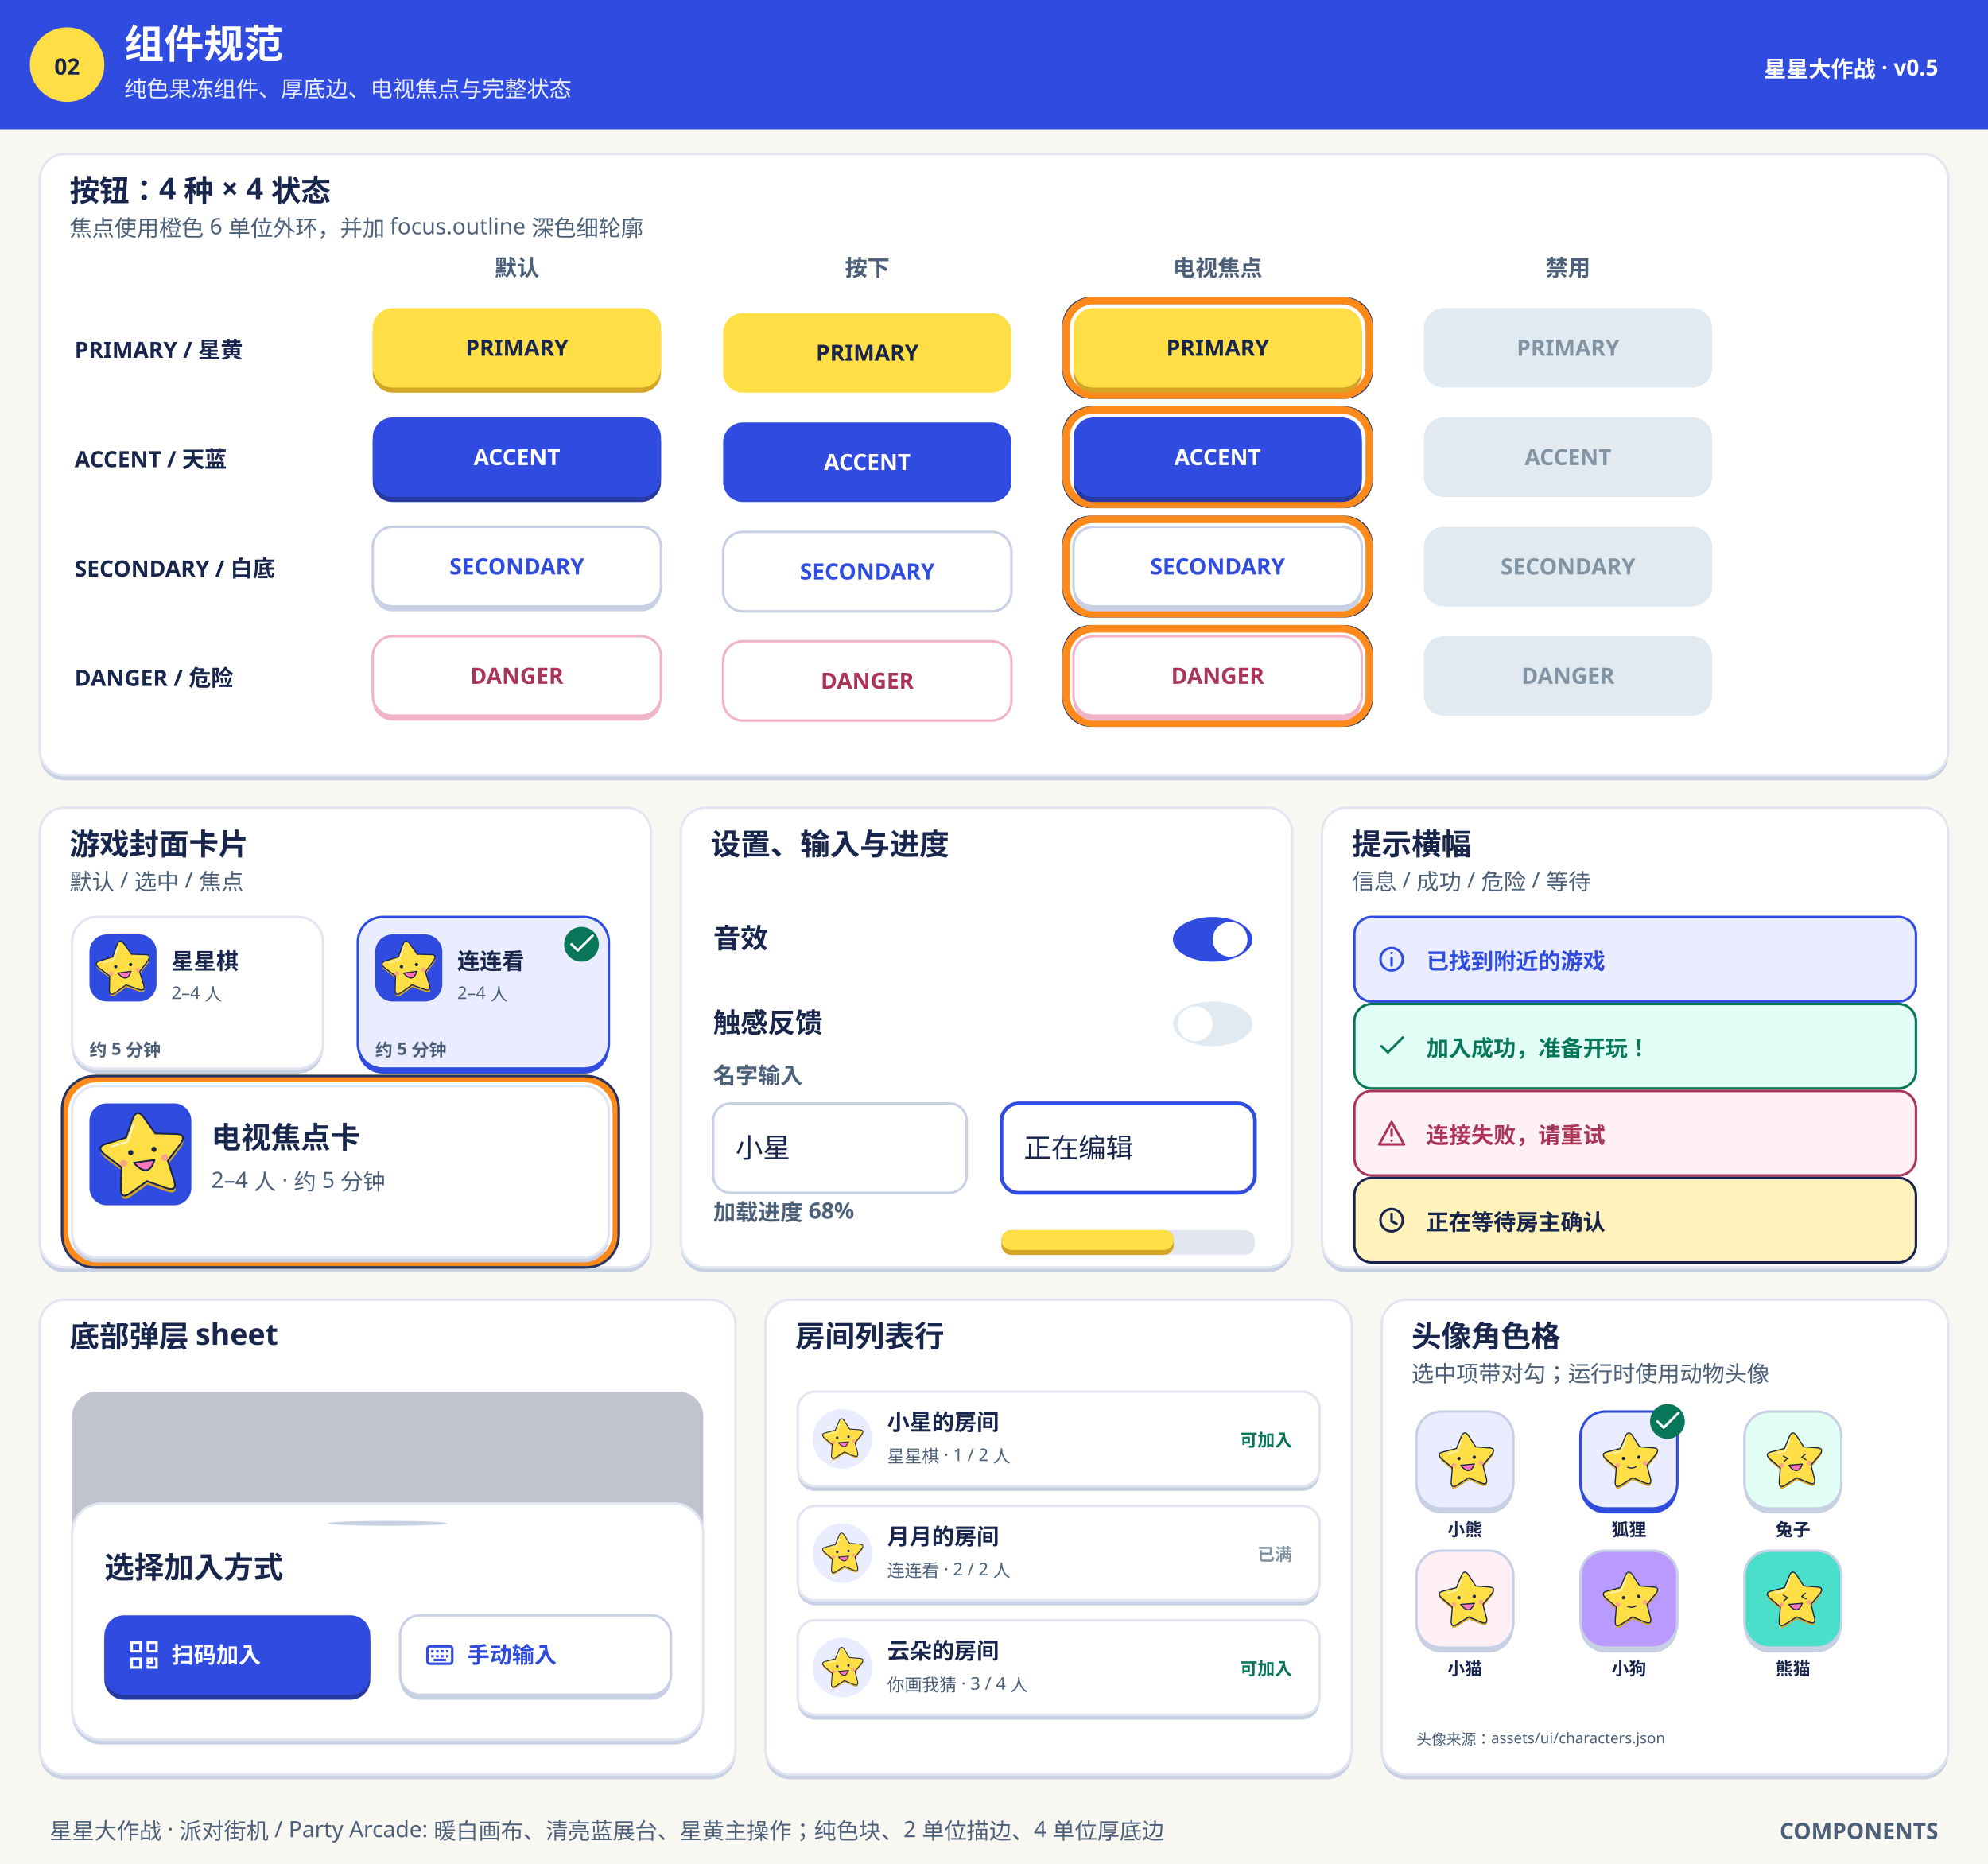
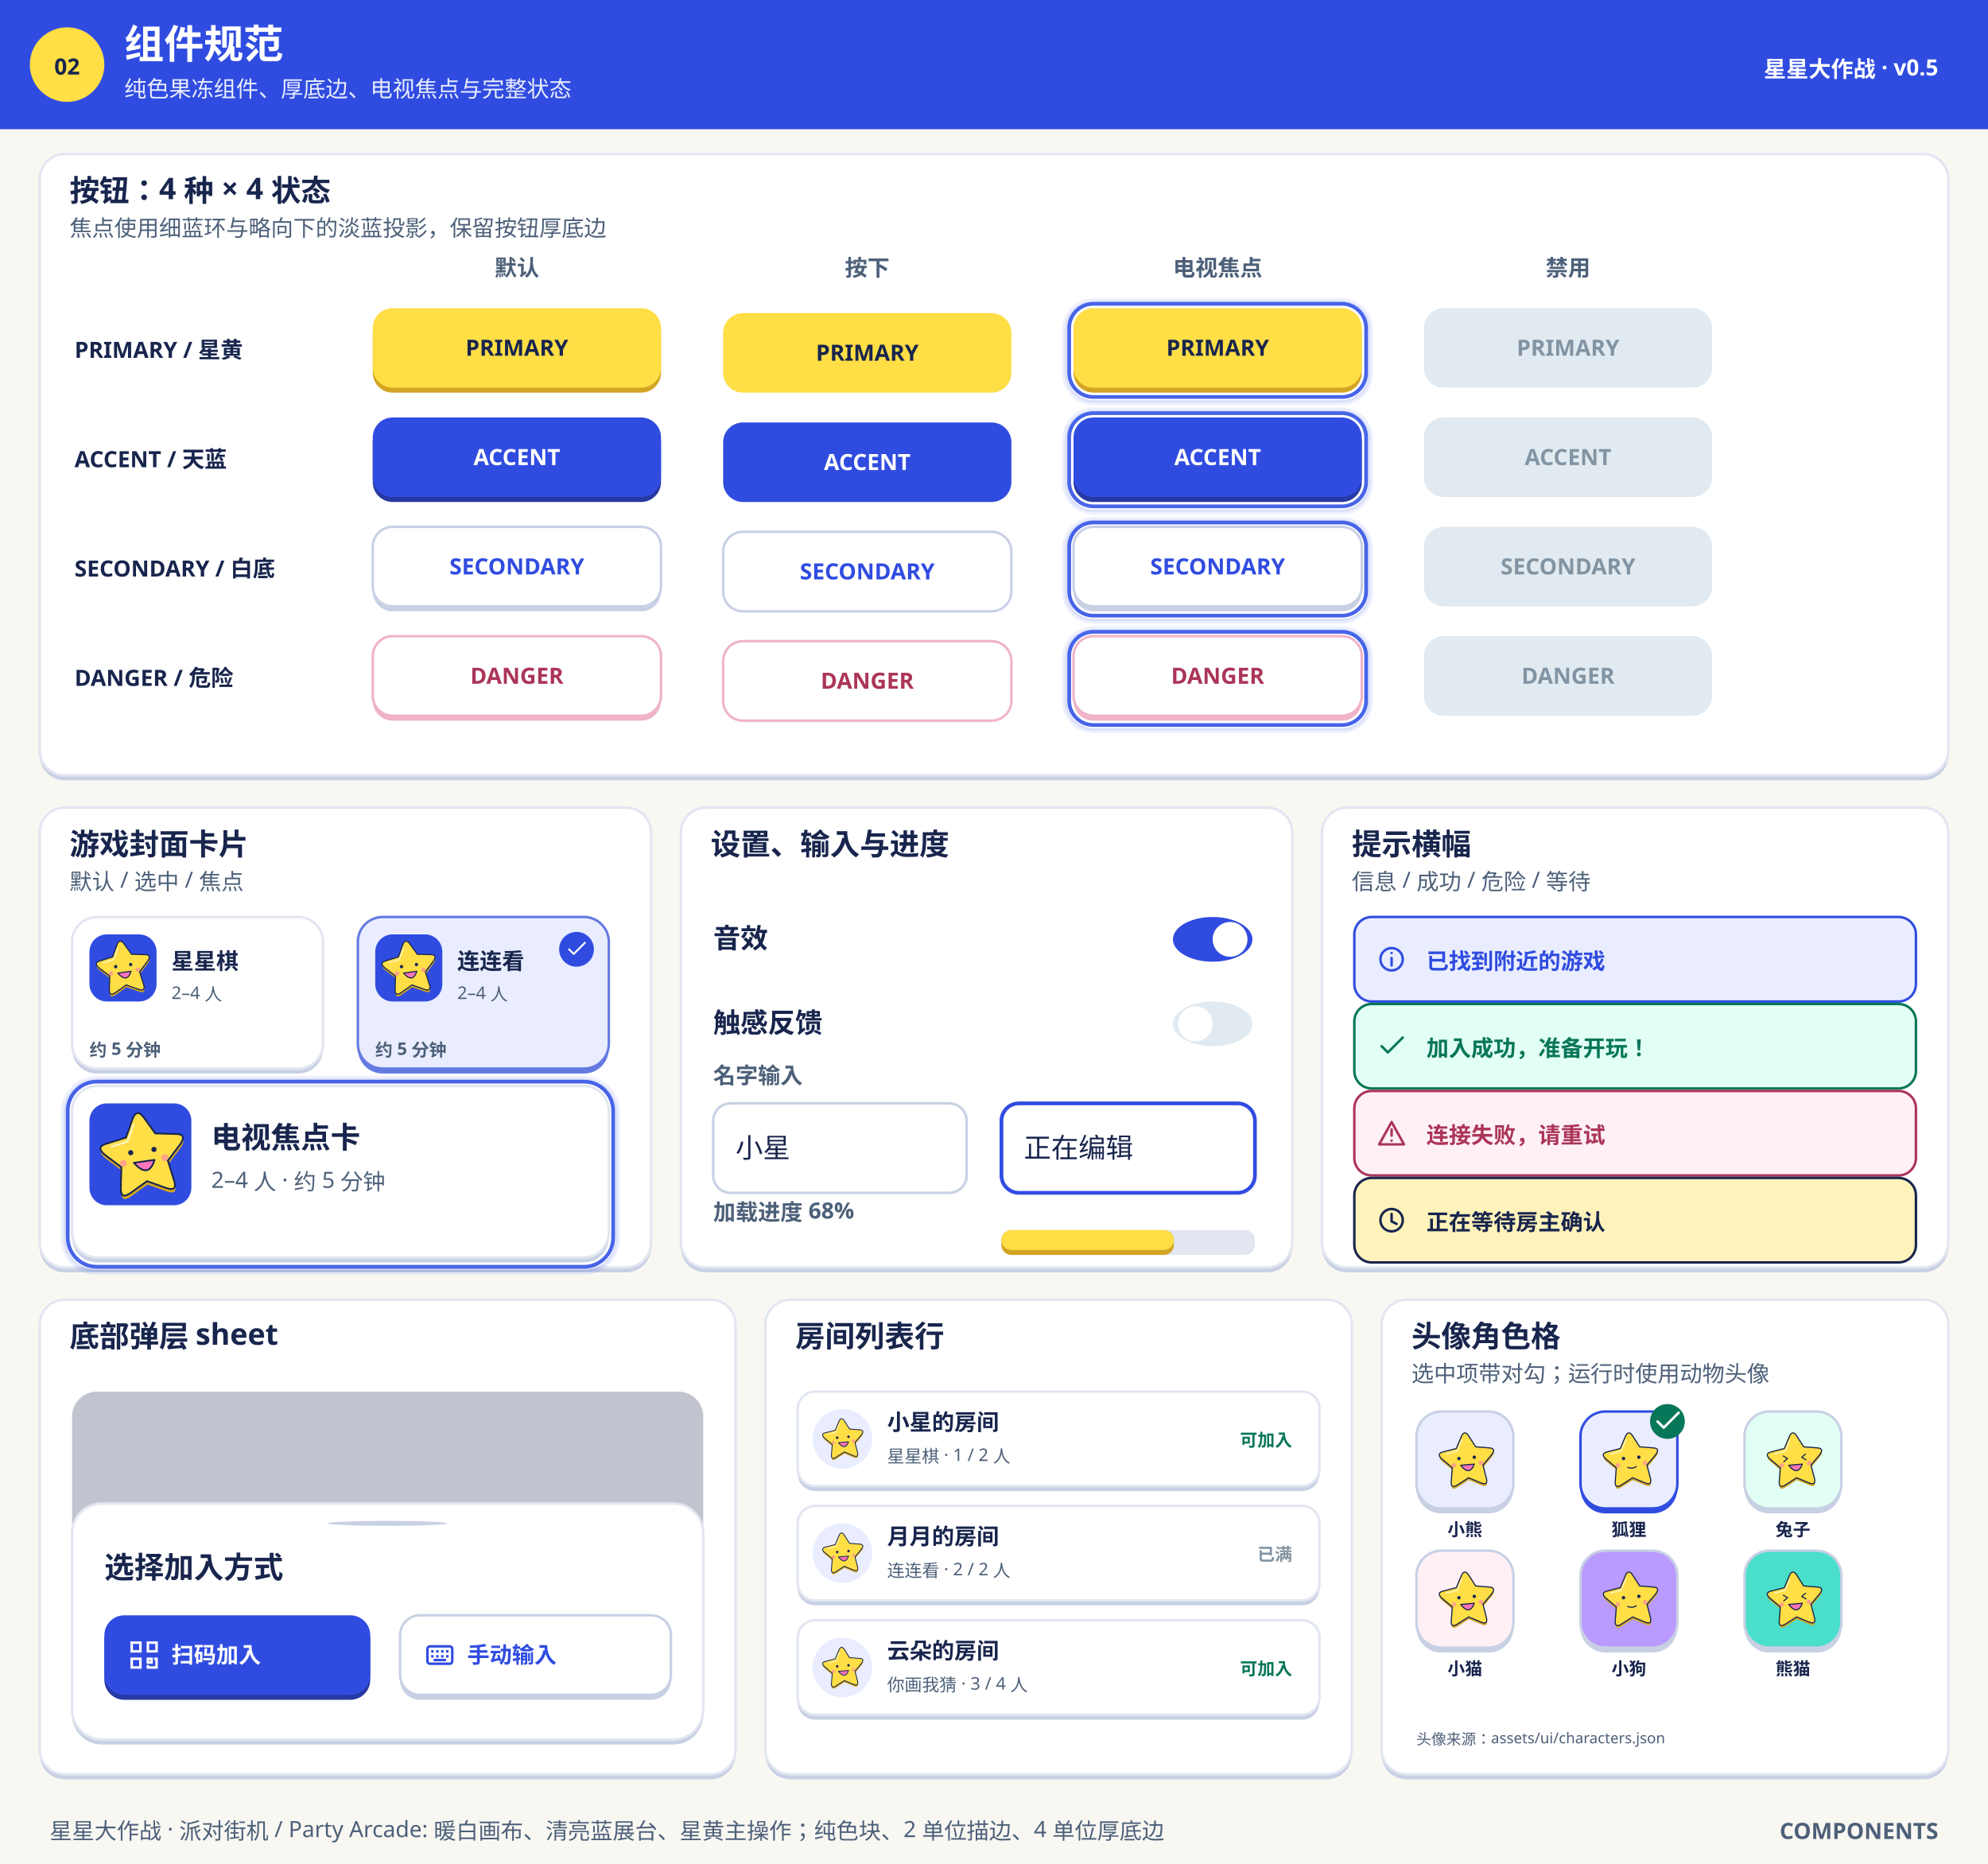
<svg xmlns="http://www.w3.org/2000/svg" width="1600" height="1500" viewBox="0 0 1600 1500" role="img" aria-label="星星大作战 v0.5 组件规范">
  <defs>
    <linearGradient id="gold" x2="0.2" y2="1">
      <stop stop-color="#FFF3BB" />
      <stop offset="0.5" stop-color="#FFDE46" />
      <stop offset="1" stop-color="#D4A524" />
    </linearGradient>
    <linearGradient id="sky-0" x2="0" y2="1">
      <stop stop-color="#2639BD" />
      <stop offset="1" stop-color="#4960D9" />
    </linearGradient>
    <linearGradient id="sky-6" x2="0" y2="1">
      <stop stop-color="#234BE0" />
      <stop offset="1" stop-color="#3A78ED" />
    </linearGradient>
    <linearGradient id="sky-12" x2="0" y2="1">
      <stop stop-color="#183CD4" />
      <stop offset="1" stop-color="#286DE9" />
    </linearGradient>
    <linearGradient id="sky-18" x2="0" y2="1">
      <stop stop-color="#393FD2" />
      <stop offset="1" stop-color="#5369E6" />
    </linearGradient>
    <path id="star-shape" d="M49 10Q55 0 61 10L72 31 96 35Q108 37 99 47L82 64 86 88Q88 101 76 95L55 84 34 95Q22 101 24 88L28 64 11 47Q2 37 14 35L38 31Z" />
    <g id="i-check" fill="none" stroke="currentColor" stroke-width="2" stroke-linecap="round" stroke-linejoin="round">
      <path d="m4 12 5 5L21 5" />
    </g>
    <g id="i-plus" fill="none" stroke="currentColor" stroke-width="2" stroke-linecap="round">
      <path d="M12 3v18M3 12h18" />
    </g>
    <g id="i-close" fill="none" stroke="currentColor" stroke-width="2" stroke-linecap="round">
      <path d="m5 5 14 14M19 5 5 19" />
    </g>
    <g id="i-arrow" fill="none" stroke="currentColor" stroke-width="2" stroke-linecap="round" stroke-linejoin="round">
      <path d="M3 12h18m-7-7 7 7-7 7" />
    </g>
    <g id="i-back" fill="none" stroke="currentColor" stroke-width="2" stroke-linecap="round" stroke-linejoin="round">
      <path d="M21 12H3m7-7-7 7 7 7" />
    </g>
    <g id="i-search" fill="none" stroke="currentColor" stroke-width="2" stroke-linecap="round">
      <circle cx="10" cy="10" r="7" />
      <path d="m15 15 7 7" />
    </g>
    <g id="i-gear" fill="none" stroke="currentColor" stroke-width="2" stroke-linejoin="round">
      <path d="m9 2 6 0 1 4 4 1 3 5-3 4-1 4-5 2-4-2-4-1-3-5 2-4 1-3 4-1Z" />
      <circle cx="12" cy="12" r="4" />
    </g>
    <g id="i-qr" fill="none" stroke="currentColor" stroke-width="2">
      <path d="M2 2h7v7H2zM15 2h7v7h-7zM2 15h7v7H2zM15 15h3v3h-3zM20 15h2v7h-7v-2" />
    </g>
    <g id="i-bluetooth" fill="none" stroke="currentColor" stroke-width="2" stroke-linecap="round" stroke-linejoin="round">
      <path d="M11 2v20l7-6-12-9m5 8 7-7-7-6" />
    </g>
    <g id="i-keyboard" fill="none" stroke="currentColor" stroke-width="2" stroke-linejoin="round">
      <rect x="2" y="5" width="20" height="14" rx="2" />
      <path d="M5 9h2m2 0h2m2 0h2m2 0h2M5 13h2m2 0h2m2 0h2m2 0h2M7 16h10" />
    </g>
    <g id="i-info" fill="none" stroke="currentColor" stroke-width="2" stroke-linecap="round">
      <circle cx="12" cy="12" r="9" />
      <path d="M12 11v6M12 7h.01" />
    </g>
    <g id="i-warn" fill="none" stroke="currentColor" stroke-width="2" stroke-linecap="round" stroke-linejoin="round">
      <path d="M12 3 22 21H2Z" />
      <path d="M12 9v5M12 18h.01" />
    </g>
    <g id="i-clock" fill="none" stroke="currentColor" stroke-width="2" stroke-linecap="round">
      <circle cx="12" cy="12" r="9" />
      <path d="M12 7v6l4 2" />
    </g>
    <g id="i-sound" fill="none" stroke="currentColor" stroke-width="2" stroke-linecap="round" stroke-linejoin="round">
      <path d="M3 10v4h4l5 4V6L7 10Z" />
      <path d="M16 9q3 3 0 6m3-9q6 6 0 12" />
    </g>
    <g id="i-phone" fill="none" stroke="currentColor" stroke-width="2" stroke-linejoin="round">
      <rect x="6" y="2" width="12" height="20" rx="3" />
      <path d="M10 18h4" />
    </g>
    <g id="i-eye" fill="none" stroke="currentColor" stroke-width="2" stroke-linecap="round" stroke-linejoin="round">
      <path d="M2 12q10-11 20 0-10 11-20 0Z" />
      <circle cx="12" cy="12" r="3" />
    </g>
  </defs>
  <rect x="0" y="0" width="1600" height="1500" rx="0" fill="#F8F7F2" opacity="1" />
  <rect x="0" y="0" width="1600" height="104" rx="0" fill="#304CE0" opacity="1" />
  <circle cx="54" cy="52" r="30" fill="#FFDE46" opacity="1" />
  <text x="54" y="60" font-family="Noto Sans SC, PingFang SC, Microsoft YaHei, sans-serif" font-size="18" font-weight="800" fill="#18254D" text-anchor="middle">02</text>
  <text x="100" y="47" font-family="Noto Sans SC, PingFang SC, Microsoft YaHei, sans-serif" font-size="32" font-weight="800" fill="#FFFFFF" text-anchor="start">组件规范</text>
  <text x="100" y="78" font-family="Noto Sans SC, PingFang SC, Microsoft YaHei, sans-serif" font-size="18" font-weight="500" fill="#E9EDFF" text-anchor="start">纯色果冻组件、厚底边、电视焦点与完整状态</text>
  <text x="1560" y="62" font-family="Noto Sans SC, PingFang SC, Microsoft YaHei, sans-serif" font-size="18" font-weight="700" fill="#FFFFFF" text-anchor="end">星星大作战 · v0.5</text>
  <rect x="32" y="128" width="1536" height="500" rx="20" fill="#C8D0E4" opacity="1" />
  <rect x="32" y="124" width="1536" height="500" rx="20" fill="#FFFFFF" opacity="1" stroke="#E2E6F1" stroke-width="2" />
  <text x="56" y="162" font-family="Noto Sans SC, PingFang SC, Microsoft YaHei, sans-serif" font-size="24" font-weight="800" fill="#18254D" text-anchor="start">按钮：4 种 × 4 状态</text>
-   <text x="56" y="190" font-family="Noto Sans SC, PingFang SC, Microsoft YaHei, sans-serif" font-size="18" font-weight="500" fill="#4D6079" text-anchor="start">焦点使用橙色 6 单位外环，并加 focus.outline 深色细轮廓</text>
+   <text x="56" y="190" font-family="Noto Sans SC, PingFang SC, Microsoft YaHei, sans-serif" font-size="18" font-weight="500" fill="#4D6079" text-anchor="start">焦点使用细蓝环与略向下的淡蓝投影，保留按钮厚底边</text>
  <text x="416" y="222" font-family="Noto Sans SC, PingFang SC, Microsoft YaHei, sans-serif" font-size="18" font-weight="700" fill="#4D6079" text-anchor="middle">默认</text>
  <text x="698" y="222" font-family="Noto Sans SC, PingFang SC, Microsoft YaHei, sans-serif" font-size="18" font-weight="700" fill="#4D6079" text-anchor="middle">按下</text>
  <text x="980" y="222" font-family="Noto Sans SC, PingFang SC, Microsoft YaHei, sans-serif" font-size="18" font-weight="700" fill="#4D6079" text-anchor="middle">电视焦点</text>
  <text x="1262" y="222" font-family="Noto Sans SC, PingFang SC, Microsoft YaHei, sans-serif" font-size="18" font-weight="700" fill="#4D6079" text-anchor="middle">禁用</text>
  <text x="60" y="288" font-family="Noto Sans SC, PingFang SC, Microsoft YaHei, sans-serif" font-size="18" font-weight="700" fill="#18254D" text-anchor="start">PRIMARY / 星黄</text>
  <rect x="300" y="252" width="232" height="64" rx="16" fill="#D4A524" opacity="1" />
  <rect x="300" y="248" width="232" height="64" rx="16" fill="#FFDE46" opacity="1" />
  <text x="416.0" y="286.3" font-family="Noto Sans SC, PingFang SC, Microsoft YaHei, sans-serif" font-size="18" font-weight="700" fill="#18254D" text-anchor="middle">PRIMARY</text>
  <rect x="582" y="252" width="232" height="64" rx="16" fill="#FFDE46" opacity="1" />
  <text x="698.0" y="290.3" font-family="Noto Sans SC, PingFang SC, Microsoft YaHei, sans-serif" font-size="18" font-weight="700" fill="#18254D" text-anchor="middle">PRIMARY</text>
-   <rect x="856" y="240" width="248" height="80" rx="22" fill="none" opacity="1" stroke="#263461" stroke-width="2" />
-   <rect x="858" y="242" width="244" height="76" rx="22" fill="none" opacity="1" stroke="#FF8A1C" stroke-width="6" />
+   <rect x="856" y="241" width="248" height="84" rx="24" fill="none" opacity="0.1" stroke="#4764E8" stroke-width="2" />
+   <rect x="858" y="243" width="244" height="80" rx="22" fill="none" opacity="0.2" stroke="#4764E8" stroke-width="2" />
+   <rect x="860.5" y="244.5" width="239.0" height="75.0" rx="19.5" fill="none" opacity="1" stroke="#4764E8" stroke-width="3" />
  <rect x="864" y="252" width="232" height="64" rx="16" fill="#D4A524" opacity="1" />
  <rect x="864" y="248" width="232" height="64" rx="16" fill="#FFDE46" opacity="1" />
  <text x="980.0" y="286.3" font-family="Noto Sans SC, PingFang SC, Microsoft YaHei, sans-serif" font-size="18" font-weight="700" fill="#18254D" text-anchor="middle">PRIMARY</text>
  <rect x="1146" y="248" width="232" height="64" rx="16" fill="#E1EAF0" opacity="1" />
  <text x="1262.0" y="286.3" font-family="Noto Sans SC, PingFang SC, Microsoft YaHei, sans-serif" font-size="18" font-weight="700" fill="#8294A3" text-anchor="middle">PRIMARY</text>
  <text x="60" y="376" font-family="Noto Sans SC, PingFang SC, Microsoft YaHei, sans-serif" font-size="18" font-weight="700" fill="#18254D" text-anchor="start">ACCENT / 天蓝</text>
  <rect x="300" y="340" width="232" height="64" rx="16" fill="#2739A2" opacity="1" />
  <rect x="300" y="336" width="232" height="64" rx="16" fill="#304CE0" opacity="1" />
  <text x="416.0" y="374.3" font-family="Noto Sans SC, PingFang SC, Microsoft YaHei, sans-serif" font-size="18" font-weight="700" fill="#FFFFFF" text-anchor="middle">ACCENT</text>
  <rect x="582" y="340" width="232" height="64" rx="16" fill="#304CE0" opacity="1" />
  <text x="698.0" y="378.3" font-family="Noto Sans SC, PingFang SC, Microsoft YaHei, sans-serif" font-size="18" font-weight="700" fill="#FFFFFF" text-anchor="middle">ACCENT</text>
-   <rect x="856" y="328" width="248" height="80" rx="22" fill="none" opacity="1" stroke="#263461" stroke-width="2" />
-   <rect x="858" y="330" width="244" height="76" rx="22" fill="none" opacity="1" stroke="#FF8A1C" stroke-width="6" />
+   <rect x="856" y="329" width="248" height="84" rx="24" fill="none" opacity="0.1" stroke="#4764E8" stroke-width="2" />
+   <rect x="858" y="331" width="244" height="80" rx="22" fill="none" opacity="0.2" stroke="#4764E8" stroke-width="2" />
+   <rect x="860.5" y="332.5" width="239.0" height="75.0" rx="19.5" fill="none" opacity="1" stroke="#4764E8" stroke-width="3" />
  <rect x="864" y="340" width="232" height="64" rx="16" fill="#2739A2" opacity="1" />
  <rect x="864" y="336" width="232" height="64" rx="16" fill="#304CE0" opacity="1" />
  <text x="980.0" y="374.3" font-family="Noto Sans SC, PingFang SC, Microsoft YaHei, sans-serif" font-size="18" font-weight="700" fill="#FFFFFF" text-anchor="middle">ACCENT</text>
  <rect x="1146" y="336" width="232" height="64" rx="16" fill="#E1EAF0" opacity="1" />
  <text x="1262.0" y="374.3" font-family="Noto Sans SC, PingFang SC, Microsoft YaHei, sans-serif" font-size="18" font-weight="700" fill="#8294A3" text-anchor="middle">ACCENT</text>
  <text x="60" y="464" font-family="Noto Sans SC, PingFang SC, Microsoft YaHei, sans-serif" font-size="18" font-weight="700" fill="#18254D" text-anchor="start">SECONDARY / 白底</text>
  <rect x="300" y="428" width="232" height="64" rx="16" fill="#C8D0E4" opacity="1" />
  <rect x="300" y="424" width="232" height="64" rx="16" fill="#FFFFFF" opacity="1" stroke="#C8D0E4" stroke-width="2" />
  <text x="416.0" y="462.3" font-family="Noto Sans SC, PingFang SC, Microsoft YaHei, sans-serif" font-size="18" font-weight="700" fill="#304CE0" text-anchor="middle">SECONDARY</text>
  <rect x="582" y="428" width="232" height="64" rx="16" fill="#FFFFFF" opacity="1" stroke="#C8D0E4" stroke-width="2" />
  <text x="698.0" y="466.3" font-family="Noto Sans SC, PingFang SC, Microsoft YaHei, sans-serif" font-size="18" font-weight="700" fill="#304CE0" text-anchor="middle">SECONDARY</text>
-   <rect x="856" y="416" width="248" height="80" rx="22" fill="none" opacity="1" stroke="#263461" stroke-width="2" />
-   <rect x="858" y="418" width="244" height="76" rx="22" fill="none" opacity="1" stroke="#FF8A1C" stroke-width="6" />
+   <rect x="856" y="417" width="248" height="84" rx="24" fill="none" opacity="0.1" stroke="#4764E8" stroke-width="2" />
+   <rect x="858" y="419" width="244" height="80" rx="22" fill="none" opacity="0.2" stroke="#4764E8" stroke-width="2" />
+   <rect x="860.5" y="420.5" width="239.0" height="75.0" rx="19.5" fill="none" opacity="1" stroke="#4764E8" stroke-width="3" />
  <rect x="864" y="428" width="232" height="64" rx="16" fill="#C8D0E4" opacity="1" />
  <rect x="864" y="424" width="232" height="64" rx="16" fill="#FFFFFF" opacity="1" stroke="#C8D0E4" stroke-width="2" />
  <text x="980.0" y="462.3" font-family="Noto Sans SC, PingFang SC, Microsoft YaHei, sans-serif" font-size="18" font-weight="700" fill="#304CE0" text-anchor="middle">SECONDARY</text>
  <rect x="1146" y="424" width="232" height="64" rx="16" fill="#E1EAF0" opacity="1" />
  <text x="1262.0" y="462.3" font-family="Noto Sans SC, PingFang SC, Microsoft YaHei, sans-serif" font-size="18" font-weight="700" fill="#8294A3" text-anchor="middle">SECONDARY</text>
  <text x="60" y="552" font-family="Noto Sans SC, PingFang SC, Microsoft YaHei, sans-serif" font-size="18" font-weight="700" fill="#18254D" text-anchor="start">DANGER / 危险</text>
  <rect x="300" y="516" width="232" height="64" rx="16" fill="#F0B3C8" opacity="1" />
  <rect x="300" y="512" width="232" height="64" rx="16" fill="#FFFFFF" opacity="1" stroke="#F0B3C8" stroke-width="2" />
  <text x="416.0" y="550.3" font-family="Noto Sans SC, PingFang SC, Microsoft YaHei, sans-serif" font-size="18" font-weight="700" fill="#AB3558" text-anchor="middle">DANGER</text>
  <rect x="582" y="516" width="232" height="64" rx="16" fill="#FFFFFF" opacity="1" stroke="#F0B3C8" stroke-width="2" />
  <text x="698.0" y="554.3" font-family="Noto Sans SC, PingFang SC, Microsoft YaHei, sans-serif" font-size="18" font-weight="700" fill="#AB3558" text-anchor="middle">DANGER</text>
-   <rect x="856" y="504" width="248" height="80" rx="22" fill="none" opacity="1" stroke="#263461" stroke-width="2" />
-   <rect x="858" y="506" width="244" height="76" rx="22" fill="none" opacity="1" stroke="#FF8A1C" stroke-width="6" />
+   <rect x="856" y="505" width="248" height="84" rx="24" fill="none" opacity="0.1" stroke="#4764E8" stroke-width="2" />
+   <rect x="858" y="507" width="244" height="80" rx="22" fill="none" opacity="0.2" stroke="#4764E8" stroke-width="2" />
+   <rect x="860.5" y="508.5" width="239.0" height="75.0" rx="19.5" fill="none" opacity="1" stroke="#4764E8" stroke-width="3" />
  <rect x="864" y="516" width="232" height="64" rx="16" fill="#F0B3C8" opacity="1" />
  <rect x="864" y="512" width="232" height="64" rx="16" fill="#FFFFFF" opacity="1" stroke="#F0B3C8" stroke-width="2" />
  <text x="980.0" y="550.3" font-family="Noto Sans SC, PingFang SC, Microsoft YaHei, sans-serif" font-size="18" font-weight="700" fill="#AB3558" text-anchor="middle">DANGER</text>
  <rect x="1146" y="512" width="232" height="64" rx="16" fill="#E1EAF0" opacity="1" />
  <text x="1262.0" y="550.3" font-family="Noto Sans SC, PingFang SC, Microsoft YaHei, sans-serif" font-size="18" font-weight="700" fill="#8294A3" text-anchor="middle">DANGER</text>
  <rect x="32" y="654" width="492" height="370" rx="20" fill="#C8D0E4" opacity="1" />
  <rect x="32" y="650" width="492" height="370" rx="20" fill="#FFFFFF" opacity="1" stroke="#E2E6F1" stroke-width="2" />
  <text x="56" y="688" font-family="Noto Sans SC, PingFang SC, Microsoft YaHei, sans-serif" font-size="24" font-weight="800" fill="#18254D" text-anchor="start">游戏封面卡片</text>
  <text x="56" y="716" font-family="Noto Sans SC, PingFang SC, Microsoft YaHei, sans-serif" font-size="18" font-weight="500" fill="#4D6079" text-anchor="start">默认 / 选中 / 焦点</text>
  <rect x="58" y="742" width="202" height="122" rx="20" fill="#C8D0E4" opacity="1" />
  <rect x="58" y="738" width="202" height="122" rx="20" fill="#FFFFFF" opacity="1" stroke="#E2E6F1" stroke-width="2" />
  <rect x="72" y="752" width="54" height="54" rx="14" fill="#304CE0" opacity="1" />
  <g transform="translate(75 755) scale(0.45) rotate(-8 55 55)">
    <use href="#star-shape" transform="translate(0 4)" fill="#D4A524" />
    <use href="#star-shape" fill="#FFDE46" stroke="#18254D" stroke-width="2" />
    <path d="M20 39 39 36 49 17" fill="none" opacity="0.7" stroke="#FFFFFF" stroke-width="2" stroke-linecap="round" stroke-linejoin="round" />
    <circle cx="41" cy="49" r="3" fill="#18254D" opacity="1" />
    <circle cx="68" cy="49" r="3" fill="#18254D" opacity="1" />
    <path d="M43 61h24Q57 82 43 61Z" fill="#FF75B9" opacity="1" stroke="#18254D" stroke-width="2" stroke-linecap="round" stroke-linejoin="round" />
    <circle cx="31" cy="60" r="4" fill="#FF75B9" opacity="0.55" />
    <circle cx="79" cy="60" r="4" fill="#FF75B9" opacity="0.55" />
  </g>
  <text x="138" y="780" font-family="Noto Sans SC, PingFang SC, Microsoft YaHei, sans-serif" font-size="18" font-weight="800" fill="#18254D" text-anchor="start">星星棋</text>
  <text x="138" y="804" font-family="Noto Sans SC, PingFang SC, Microsoft YaHei, sans-serif" font-size="14" font-weight="500" fill="#4D6079" text-anchor="start">2–4 人</text>
  <text x="72" y="850" font-family="Noto Sans SC, PingFang SC, Microsoft YaHei, sans-serif" font-size="14" font-weight="700" fill="#4D6079" text-anchor="start">约 5 分钟</text>
-   <rect x="288" y="742" width="202" height="122" rx="20" fill="#304CE0" opacity="1" />
-   <rect x="288" y="738" width="202" height="122" rx="20" fill="#E9EDFF" opacity="1" stroke="#304CE0" stroke-width="2" />
+   <rect x="288" y="742" width="202" height="122" rx="20" fill="#657AE1" opacity="1" />
+   <rect x="288" y="738" width="202" height="122" rx="20" fill="#E9EDFF" opacity="1" stroke="#657AE1" stroke-width="2" />
  <rect x="302" y="752" width="54" height="54" rx="14" fill="#304CE0" opacity="1" />
  <g transform="translate(305 755) scale(0.45) rotate(-8 55 55)">
    <use href="#star-shape" transform="translate(0 4)" fill="#D4A524" />
    <use href="#star-shape" fill="#FFDE46" stroke="#18254D" stroke-width="2" />
    <path d="M20 39 39 36 49 17" fill="none" opacity="0.7" stroke="#FFFFFF" stroke-width="2" stroke-linecap="round" stroke-linejoin="round" />
    <circle cx="41" cy="49" r="3" fill="#18254D" opacity="1" />
    <circle cx="68" cy="49" r="3" fill="#18254D" opacity="1" />
    <path d="M43 61h24Q57 82 43 61Z" fill="#FF75B9" opacity="1" stroke="#18254D" stroke-width="2" stroke-linecap="round" stroke-linejoin="round" />
    <circle cx="31" cy="60" r="4" fill="#FF75B9" opacity="0.55" />
    <circle cx="79" cy="60" r="4" fill="#FF75B9" opacity="0.55" />
  </g>
  <text x="368" y="780" font-family="Noto Sans SC, PingFang SC, Microsoft YaHei, sans-serif" font-size="18" font-weight="800" fill="#18254D" text-anchor="start">连连看</text>
  <text x="368" y="804" font-family="Noto Sans SC, PingFang SC, Microsoft YaHei, sans-serif" font-size="14" font-weight="500" fill="#4D6079" text-anchor="start">2–4 人</text>
  <text x="302" y="850" font-family="Noto Sans SC, PingFang SC, Microsoft YaHei, sans-serif" font-size="14" font-weight="700" fill="#4D6079" text-anchor="start">约 5 分钟</text>
-   <circle cx="468" cy="760" r="14" fill="#087658" opacity="1" />
-   <use href="#i-check" transform="translate(456 748) scale(1)" color="#FFFFFF" />
-   <rect x="52" y="868" width="444" height="150" rx="26" fill="none" opacity="1" stroke="#FF8A1C" stroke-width="6" />
-   <rect x="50" y="866" width="448" height="154" rx="26" fill="none" opacity="1" stroke="#263461" stroke-width="2" />
+   <circle cx="464" cy="764" r="14" fill="#304CE0" opacity="1" />
+   <use href="#i-check" transform="translate(455 755) scale(0.75)" color="#FFFFFF" />
+   <rect x="50" y="867" width="448" height="158" rx="28" fill="none" opacity="0.1" stroke="#4764E8" stroke-width="2" />
+   <rect x="52" y="869" width="444" height="154" rx="26" fill="none" opacity="0.2" stroke="#4764E8" stroke-width="2" />
+   <rect x="54.5" y="870.5" width="439.0" height="149.0" rx="23.5" fill="none" opacity="1" stroke="#4764E8" stroke-width="3" />
  <rect x="58" y="878" width="432" height="138" rx="20" fill="#C8D0E4" opacity="1" />
  <rect x="58" y="874" width="432" height="138" rx="20" fill="#FFFFFF" opacity="1" stroke="#E2E6F1" stroke-width="2" />
  <rect x="72" y="888" width="82" height="82" rx="14" fill="#304CE0" opacity="1" />
  <g transform="translate(77 892) scale(0.7) rotate(-8 55 55)">
    <use href="#star-shape" transform="translate(0 4)" fill="#D4A524" />
    <use href="#star-shape" fill="#FFDE46" stroke="#18254D" stroke-width="2" />
    <path d="M20 39 39 36 49 17" fill="none" opacity="0.7" stroke="#FFFFFF" stroke-width="2" stroke-linecap="round" stroke-linejoin="round" />
    <circle cx="41" cy="49" r="3" fill="#18254D" opacity="1" />
    <circle cx="68" cy="49" r="3" fill="#18254D" opacity="1" />
    <path d="M43 61h24Q57 82 43 61Z" fill="#FF75B9" opacity="1" stroke="#18254D" stroke-width="2" stroke-linecap="round" stroke-linejoin="round" />
    <circle cx="31" cy="60" r="4" fill="#FF75B9" opacity="0.55" />
    <circle cx="79" cy="60" r="4" fill="#FF75B9" opacity="0.55" />
  </g>
  <text x="170" y="924" font-family="Noto Sans SC, PingFang SC, Microsoft YaHei, sans-serif" font-size="24" font-weight="800" fill="#18254D" text-anchor="start">电视焦点卡</text>
  <text x="170" y="956" font-family="Noto Sans SC, PingFang SC, Microsoft YaHei, sans-serif" font-size="18" font-weight="500" fill="#4D6079" text-anchor="start">2–4 人 · 约 5 分钟</text>
  <rect x="548" y="654" width="492" height="370" rx="20" fill="#C8D0E4" opacity="1" />
  <rect x="548" y="650" width="492" height="370" rx="20" fill="#FFFFFF" opacity="1" stroke="#E2E6F1" stroke-width="2" />
  <text x="572" y="688" font-family="Noto Sans SC, PingFang SC, Microsoft YaHei, sans-serif" font-size="24" font-weight="800" fill="#18254D" text-anchor="start">设置、输入与进度</text>
  <text x="574" y="763" font-family="Noto Sans SC, PingFang SC, Microsoft YaHei, sans-serif" font-size="22" font-weight="700" fill="#18254D" text-anchor="start">音效</text>
  <rect x="944" y="738" width="64" height="36" rx="999" fill="#304CE0" opacity="1" />
  <circle cx="990.0" cy="756.0" r="14.0" fill="#FFFFFF" opacity="1" />
  <text x="574" y="831" font-family="Noto Sans SC, PingFang SC, Microsoft YaHei, sans-serif" font-size="22" font-weight="700" fill="#18254D" text-anchor="start">触感反馈</text>
  <rect x="944" y="806" width="64" height="36" rx="999" fill="#E1EAF0" opacity="1" />
  <circle cx="962.0" cy="824.0" r="14.0" fill="#FFFFFF" opacity="1" />
  <text x="574" y="872" font-family="Noto Sans SC, PingFang SC, Microsoft YaHei, sans-serif" font-size="18" font-weight="700" fill="#4D6079" text-anchor="start">名字输入</text>
  <rect x="574" y="888" width="204" height="72" rx="14" fill="#FFFFFF" opacity="1" stroke="#C8D0E4" stroke-width="2" />
  <text x="592" y="931.7" font-family="Noto Sans SC, PingFang SC, Microsoft YaHei, sans-serif" font-size="22" font-weight="500" fill="#18254D" text-anchor="start">小星</text>
  <rect x="806" y="888" width="204" height="72" rx="14" fill="#FFFFFF" opacity="1" stroke="#304CE0" stroke-width="3" />
  <text x="824" y="931.7" font-family="Noto Sans SC, PingFang SC, Microsoft YaHei, sans-serif" font-size="22" font-weight="500" fill="#18254D" text-anchor="start">正在编辑</text>
  <text x="574" y="982" font-family="Noto Sans SC, PingFang SC, Microsoft YaHei, sans-serif" font-size="18" font-weight="700" fill="#4D6079" text-anchor="start">加载进度 68%</text>
  <rect x="806" y="990" width="204" height="20" rx="8" fill="#E2E6F1" opacity="1" />
  <rect x="806" y="990" width="138.72" height="20" rx="8" fill="#D4A524" opacity="1" />
  <rect x="806" y="990" width="138.72" height="16" rx="8" fill="#FFDE46" opacity="1" />
  <rect x="1064" y="654" width="504" height="370" rx="20" fill="#C8D0E4" opacity="1" />
  <rect x="1064" y="650" width="504" height="370" rx="20" fill="#FFFFFF" opacity="1" stroke="#E2E6F1" stroke-width="2" />
  <text x="1088" y="688" font-family="Noto Sans SC, PingFang SC, Microsoft YaHei, sans-serif" font-size="24" font-weight="800" fill="#18254D" text-anchor="start">提示横幅</text>
  <text x="1088" y="716" font-family="Noto Sans SC, PingFang SC, Microsoft YaHei, sans-serif" font-size="18" font-weight="500" fill="#4D6079" text-anchor="start">信息 / 成功 / 危险 / 等待</text>
  <rect x="1090" y="738" width="452" height="68" rx="14" fill="#E9EDFF" opacity="1" stroke="#304CE0" stroke-width="2" />
  <use href="#i-info" transform="translate(1108 760) scale(1)" color="#304CE0" />
  <text x="1148" y="780" font-family="Noto Sans SC, PingFang SC, Microsoft YaHei, sans-serif" font-size="18" font-weight="700" fill="#304CE0" text-anchor="start">已找到附近的游戏</text>
  <rect x="1090" y="808" width="452" height="68" rx="14" fill="#E1FFF4" opacity="1" stroke="#087658" stroke-width="2" />
  <use href="#i-check" transform="translate(1108 830) scale(1)" color="#087658" />
  <text x="1148" y="850" font-family="Noto Sans SC, PingFang SC, Microsoft YaHei, sans-serif" font-size="18" font-weight="700" fill="#087658" text-anchor="start">加入成功，准备开玩！</text>
  <rect x="1090" y="878" width="452" height="68" rx="14" fill="#FFF0F6" opacity="1" stroke="#AB3558" stroke-width="2" />
  <use href="#i-warn" transform="translate(1108 900) scale(1)" color="#AB3558" />
  <text x="1148" y="920" font-family="Noto Sans SC, PingFang SC, Microsoft YaHei, sans-serif" font-size="18" font-weight="700" fill="#AB3558" text-anchor="start">连接失败，请重试</text>
  <rect x="1090" y="948" width="452" height="68" rx="14" fill="#FFF3BB" opacity="1" stroke="#18254D" stroke-width="2" />
  <use href="#i-clock" transform="translate(1108 970) scale(1)" color="#18254D" />
  <text x="1148" y="990" font-family="Noto Sans SC, PingFang SC, Microsoft YaHei, sans-serif" font-size="18" font-weight="700" fill="#18254D" text-anchor="start">正在等待房主确认</text>
  <rect x="32" y="1050" width="560" height="382" rx="20" fill="#C8D0E4" opacity="1" />
  <rect x="32" y="1046" width="560" height="382" rx="20" fill="#FFFFFF" opacity="1" stroke="#E2E6F1" stroke-width="2" />
  <text x="56" y="1084" font-family="Noto Sans SC, PingFang SC, Microsoft YaHei, sans-serif" font-size="24" font-weight="800" fill="#18254D" text-anchor="start">底部弹层 sheet</text>
  <rect x="58" y="1120" width="508" height="280" rx="20" fill="#06143D" opacity="0.25" />
  <rect x="58" y="1214" width="508" height="190" rx="24" fill="#C8D0E4" opacity="1" />
  <rect x="58" y="1210" width="508" height="190" rx="24" fill="#FFFFFF" opacity="1" stroke="#E2E6F1" stroke-width="2" />
  <rect x="264" y="1224" width="96" height="4" rx="999" fill="#C8D0E4" opacity="1" />
  <text x="84" y="1270" font-family="Noto Sans SC, PingFang SC, Microsoft YaHei, sans-serif" font-size="24" font-weight="800" fill="#18254D" text-anchor="start">选择加入方式</text>
  <rect x="84" y="1304" width="214" height="64" rx="16" fill="#2739A2" opacity="1" />
  <rect x="84" y="1300" width="214" height="64" rx="16" fill="#304CE0" opacity="1" />
  <use href="#i-qr" transform="translate(104 1320.0) scale(1)" color="#FFFFFF" />
  <text x="138" y="1338.3" font-family="Noto Sans SC, PingFang SC, Microsoft YaHei, sans-serif" font-size="18" font-weight="700" fill="#FFFFFF" text-anchor="start">扫码加入</text>
  <rect x="322" y="1304" width="218" height="64" rx="16" fill="#C8D0E4" opacity="1" />
  <rect x="322" y="1300" width="218" height="64" rx="16" fill="#FFFFFF" opacity="1" stroke="#C8D0E4" stroke-width="2" />
  <use href="#i-keyboard" transform="translate(342 1320.0) scale(1)" color="#304CE0" />
  <text x="376" y="1338.3" font-family="Noto Sans SC, PingFang SC, Microsoft YaHei, sans-serif" font-size="18" font-weight="700" fill="#304CE0" text-anchor="start">手动输入</text>
  <rect x="616" y="1050" width="472" height="382" rx="20" fill="#C8D0E4" opacity="1" />
  <rect x="616" y="1046" width="472" height="382" rx="20" fill="#FFFFFF" opacity="1" stroke="#E2E6F1" stroke-width="2" />
  <text x="640" y="1084" font-family="Noto Sans SC, PingFang SC, Microsoft YaHei, sans-serif" font-size="24" font-weight="800" fill="#18254D" text-anchor="start">房间列表行</text>
  <rect x="642" y="1124" width="420" height="76" rx="14" fill="#C8D0E4" opacity="1" />
  <rect x="642" y="1120" width="420" height="76" rx="14" fill="#FFFFFF" opacity="1" stroke="#E2E6F1" stroke-width="2" />
  <circle cx="678" cy="1158" r="24" fill="#E9EDFF" opacity="1" />
  <g transform="translate(660 1140) scale(0.34) rotate(-5 55 55)">
    <use href="#star-shape" transform="translate(0 4)" fill="#D4A524" />
    <use href="#star-shape" fill="#FFDE46" stroke="#18254D" stroke-width="2" />
    <path d="M20 39 39 36 49 17" fill="none" opacity="0.7" stroke="#FFFFFF" stroke-width="2" stroke-linecap="round" stroke-linejoin="round" />
    <circle cx="41" cy="49" r="3" fill="#18254D" opacity="1" />
    <circle cx="68" cy="49" r="3" fill="#18254D" opacity="1" />
    <path d="M43 61h24Q57 82 43 61Z" fill="#FF75B9" opacity="1" stroke="#18254D" stroke-width="2" stroke-linecap="round" stroke-linejoin="round" />
    <circle cx="31" cy="60" r="4" fill="#FF75B9" opacity="0.55" />
    <circle cx="79" cy="60" r="4" fill="#FF75B9" opacity="0.55" />
  </g>
  <text x="714" y="1151" font-family="Noto Sans SC, PingFang SC, Microsoft YaHei, sans-serif" font-size="18" font-weight="700" fill="#18254D" text-anchor="start">小星的房间</text>
  <text x="714" y="1177" font-family="Noto Sans SC, PingFang SC, Microsoft YaHei, sans-serif" font-size="14" font-weight="500" fill="#4D6079" text-anchor="start">星星棋 · 1 / 2 人</text>
  <text x="1040" y="1164" font-family="Noto Sans SC, PingFang SC, Microsoft YaHei, sans-serif" font-size="14" font-weight="700" fill="#087658" text-anchor="end">可加入</text>
  <rect x="642" y="1216" width="420" height="76" rx="14" fill="#C8D0E4" opacity="1" />
  <rect x="642" y="1212" width="420" height="76" rx="14" fill="#FFFFFF" opacity="1" stroke="#E2E6F1" stroke-width="2" />
  <circle cx="678" cy="1250" r="24" fill="#E9EDFF" opacity="1" />
  <g transform="translate(660 1232) scale(0.34) rotate(-5 55 55)">
    <use href="#star-shape" transform="translate(0 4)" fill="#D4A524" />
    <use href="#star-shape" fill="#FFDE46" stroke="#18254D" stroke-width="2" />
    <path d="M20 39 39 36 49 17" fill="none" opacity="0.7" stroke="#FFFFFF" stroke-width="2" stroke-linecap="round" stroke-linejoin="round" />
    <circle cx="41" cy="49" r="3" fill="#18254D" opacity="1" />
    <circle cx="68" cy="49" r="3" fill="#18254D" opacity="1" />
    <path d="M43 61h24Q57 82 43 61Z" fill="#FF75B9" opacity="1" stroke="#18254D" stroke-width="2" stroke-linecap="round" stroke-linejoin="round" />
    <circle cx="31" cy="60" r="4" fill="#FF75B9" opacity="0.55" />
    <circle cx="79" cy="60" r="4" fill="#FF75B9" opacity="0.55" />
  </g>
  <text x="714" y="1243" font-family="Noto Sans SC, PingFang SC, Microsoft YaHei, sans-serif" font-size="18" font-weight="700" fill="#18254D" text-anchor="start">月月的房间</text>
  <text x="714" y="1269" font-family="Noto Sans SC, PingFang SC, Microsoft YaHei, sans-serif" font-size="14" font-weight="500" fill="#4D6079" text-anchor="start">连连看 · 2 / 2 人</text>
  <text x="1040" y="1256" font-family="Noto Sans SC, PingFang SC, Microsoft YaHei, sans-serif" font-size="14" font-weight="700" fill="#8294A3" text-anchor="end">已满</text>
  <rect x="642" y="1308" width="420" height="76" rx="14" fill="#C8D0E4" opacity="1" />
  <rect x="642" y="1304" width="420" height="76" rx="14" fill="#FFFFFF" opacity="1" stroke="#E2E6F1" stroke-width="2" />
  <circle cx="678" cy="1342" r="24" fill="#E9EDFF" opacity="1" />
  <g transform="translate(660 1324) scale(0.34) rotate(-5 55 55)">
    <use href="#star-shape" transform="translate(0 4)" fill="#D4A524" />
    <use href="#star-shape" fill="#FFDE46" stroke="#18254D" stroke-width="2" />
    <path d="M20 39 39 36 49 17" fill="none" opacity="0.7" stroke="#FFFFFF" stroke-width="2" stroke-linecap="round" stroke-linejoin="round" />
    <circle cx="41" cy="49" r="3" fill="#18254D" opacity="1" />
    <circle cx="68" cy="49" r="3" fill="#18254D" opacity="1" />
    <path d="M43 61h24Q57 82 43 61Z" fill="#FF75B9" opacity="1" stroke="#18254D" stroke-width="2" stroke-linecap="round" stroke-linejoin="round" />
    <circle cx="31" cy="60" r="4" fill="#FF75B9" opacity="0.55" />
    <circle cx="79" cy="60" r="4" fill="#FF75B9" opacity="0.55" />
  </g>
  <text x="714" y="1335" font-family="Noto Sans SC, PingFang SC, Microsoft YaHei, sans-serif" font-size="18" font-weight="700" fill="#18254D" text-anchor="start">云朵的房间</text>
  <text x="714" y="1361" font-family="Noto Sans SC, PingFang SC, Microsoft YaHei, sans-serif" font-size="14" font-weight="500" fill="#4D6079" text-anchor="start">你画我猜 · 3 / 4 人</text>
  <text x="1040" y="1348" font-family="Noto Sans SC, PingFang SC, Microsoft YaHei, sans-serif" font-size="14" font-weight="700" fill="#087658" text-anchor="end">可加入</text>
  <rect x="1112" y="1050" width="456" height="382" rx="20" fill="#C8D0E4" opacity="1" />
  <rect x="1112" y="1046" width="456" height="382" rx="20" fill="#FFFFFF" opacity="1" stroke="#E2E6F1" stroke-width="2" />
  <text x="1136" y="1084" font-family="Noto Sans SC, PingFang SC, Microsoft YaHei, sans-serif" font-size="24" font-weight="800" fill="#18254D" text-anchor="start">头像角色格</text>
  <text x="1136" y="1112" font-family="Noto Sans SC, PingFang SC, Microsoft YaHei, sans-serif" font-size="18" font-weight="500" fill="#4D6079" text-anchor="start">选中项带对勾；运行时使用动物头像</text>
  <rect x="1140" y="1140" width="78" height="78" rx="20" fill="#C8D0E4" opacity="1" />
  <rect x="1140" y="1136" width="78" height="78" rx="20" fill="#E9EDFF" opacity="1" stroke="#C8D0E4" stroke-width="2" />
  <g transform="translate(1155.6 1150.82) scale(0.4588235) rotate(-5 55 55)">
    <use href="#star-shape" transform="translate(0 4)" fill="#D4A524" />
    <use href="#star-shape" fill="#FFDE46" stroke="#18254D" stroke-width="2" />
    <path d="M20 39 39 36 49 17" fill="none" opacity="0.7" stroke="#FFFFFF" stroke-width="2" stroke-linecap="round" stroke-linejoin="round" />
    <circle cx="41" cy="49" r="3" fill="#18254D" opacity="1" />
    <circle cx="68" cy="49" r="3" fill="#18254D" opacity="1" />
    <path d="M43 61h24Q57 82 43 61Z" fill="#FF75B9" opacity="1" stroke="#18254D" stroke-width="2" stroke-linecap="round" stroke-linejoin="round" />
    <circle cx="31" cy="60" r="4" fill="#FF75B9" opacity="0.55" />
    <circle cx="79" cy="60" r="4" fill="#FF75B9" opacity="0.55" />
  </g>
  <text x="1179" y="1236" font-family="Noto Sans SC, PingFang SC, Microsoft YaHei, sans-serif" font-size="14" font-weight="700" fill="#18254D" text-anchor="middle">小熊</text>
  <rect x="1272" y="1140" width="78" height="78" rx="20" fill="#304CE0" opacity="1" />
  <rect x="1272" y="1136" width="78" height="78" rx="20" fill="#E9EDFF" opacity="1" stroke="#304CE0" stroke-width="2" />
  <g transform="translate(1287.6 1150.82) scale(0.4588235) rotate(-5 55 55)">
    <use href="#star-shape" transform="translate(0 4)" fill="#D4A524" />
    <use href="#star-shape" fill="#FFDE46" stroke="#18254D" stroke-width="2" />
    <path d="M20 39 39 36 49 17" fill="none" opacity="0.7" stroke="#FFFFFF" stroke-width="2" stroke-linecap="round" stroke-linejoin="round" />
    <circle cx="42" cy="49" r="3" fill="#18254D" opacity="1" />
    <circle cx="69" cy="49" r="3" fill="#18254D" opacity="1" />
    <path d="M48 65q8 4 15 0" fill="none" opacity="1" stroke="#18254D" stroke-width="2" stroke-linecap="round" stroke-linejoin="round" />
    <circle cx="31" cy="60" r="4" fill="#FF75B9" opacity="0.55" />
    <circle cx="79" cy="60" r="4" fill="#FF75B9" opacity="0.55" />
  </g>
  <circle cx="1342" cy="1144" r="14" fill="#087658" opacity="1" />
  <use href="#i-check" transform="translate(1330 1132) scale(1)" color="#FFFFFF" />
  <text x="1311" y="1236" font-family="Noto Sans SC, PingFang SC, Microsoft YaHei, sans-serif" font-size="14" font-weight="700" fill="#18254D" text-anchor="middle">狐狸</text>
  <rect x="1404" y="1140" width="78" height="78" rx="20" fill="#C8D0E4" opacity="1" />
  <rect x="1404" y="1136" width="78" height="78" rx="20" fill="#E1FFF4" opacity="1" stroke="#C8D0E4" stroke-width="2" />
  <g transform="translate(1419.6 1150.82) scale(0.4588235) rotate(-5 55 55)">
    <use href="#star-shape" transform="translate(0 4)" fill="#D4A524" />
    <use href="#star-shape" fill="#FFDE46" stroke="#18254D" stroke-width="2" />
    <path d="M20 39 39 36 49 17" fill="none" opacity="0.7" stroke="#FFFFFF" stroke-width="2" stroke-linecap="round" stroke-linejoin="round" />
    <path d="m35 44 7 5-7 5m39-10-7 5 7 5" fill="none" opacity="1" stroke="#18254D" stroke-width="2" stroke-linecap="round" stroke-linejoin="round" />
    <path d="M43 61h24Q57 82 43 61Z" fill="#FF75B9" opacity="1" stroke="#18254D" stroke-width="2" stroke-linecap="round" stroke-linejoin="round" />
    <circle cx="31" cy="60" r="4" fill="#FF75B9" opacity="0.55" />
    <circle cx="79" cy="60" r="4" fill="#FF75B9" opacity="0.55" />
  </g>
  <text x="1443" y="1236" font-family="Noto Sans SC, PingFang SC, Microsoft YaHei, sans-serif" font-size="14" font-weight="700" fill="#18254D" text-anchor="middle">兔子</text>
  <rect x="1140" y="1252" width="78" height="78" rx="20" fill="#C8D0E4" opacity="1" />
  <rect x="1140" y="1248" width="78" height="78" rx="20" fill="#FFF0F6" opacity="1" stroke="#C8D0E4" stroke-width="2" />
  <g transform="translate(1155.6 1262.82) scale(0.4588235) rotate(-5 55 55)">
    <use href="#star-shape" transform="translate(0 4)" fill="#D4A524" />
    <use href="#star-shape" fill="#FFDE46" stroke="#18254D" stroke-width="2" />
    <path d="M20 39 39 36 49 17" fill="none" opacity="0.7" stroke="#FFFFFF" stroke-width="2" stroke-linecap="round" stroke-linejoin="round" />
    <circle cx="41" cy="49" r="3" fill="#18254D" opacity="1" />
    <circle cx="68" cy="49" r="3" fill="#18254D" opacity="1" />
    <path d="M43 61h24Q57 82 43 61Z" fill="#FF75B9" opacity="1" stroke="#18254D" stroke-width="2" stroke-linecap="round" stroke-linejoin="round" />
    <circle cx="31" cy="60" r="4" fill="#FF75B9" opacity="0.55" />
    <circle cx="79" cy="60" r="4" fill="#FF75B9" opacity="0.55" />
  </g>
  <text x="1179" y="1348" font-family="Noto Sans SC, PingFang SC, Microsoft YaHei, sans-serif" font-size="14" font-weight="700" fill="#18254D" text-anchor="middle">小猫</text>
  <rect x="1272" y="1252" width="78" height="78" rx="20" fill="#C8D0E4" opacity="1" />
  <rect x="1272" y="1248" width="78" height="78" rx="20" fill="#B99AFF" opacity="1" stroke="#C8D0E4" stroke-width="2" />
  <g transform="translate(1287.6 1262.82) scale(0.4588235) rotate(-5 55 55)">
    <use href="#star-shape" transform="translate(0 4)" fill="#D4A524" />
    <use href="#star-shape" fill="#FFDE46" stroke="#18254D" stroke-width="2" />
    <path d="M20 39 39 36 49 17" fill="none" opacity="0.7" stroke="#FFFFFF" stroke-width="2" stroke-linecap="round" stroke-linejoin="round" />
    <circle cx="42" cy="49" r="3" fill="#18254D" opacity="1" />
    <circle cx="69" cy="49" r="3" fill="#18254D" opacity="1" />
    <path d="M48 65q8 4 15 0" fill="none" opacity="1" stroke="#18254D" stroke-width="2" stroke-linecap="round" stroke-linejoin="round" />
    <circle cx="31" cy="60" r="4" fill="#FF75B9" opacity="0.55" />
    <circle cx="79" cy="60" r="4" fill="#FF75B9" opacity="0.55" />
  </g>
  <text x="1311" y="1348" font-family="Noto Sans SC, PingFang SC, Microsoft YaHei, sans-serif" font-size="14" font-weight="700" fill="#18254D" text-anchor="middle">小狗</text>
  <rect x="1404" y="1252" width="78" height="78" rx="20" fill="#C8D0E4" opacity="1" />
  <rect x="1404" y="1248" width="78" height="78" rx="20" fill="#49DFCB" opacity="1" stroke="#C8D0E4" stroke-width="2" />
  <g transform="translate(1419.6 1262.82) scale(0.4588235) rotate(-5 55 55)">
    <use href="#star-shape" transform="translate(0 4)" fill="#D4A524" />
    <use href="#star-shape" fill="#FFDE46" stroke="#18254D" stroke-width="2" />
    <path d="M20 39 39 36 49 17" fill="none" opacity="0.7" stroke="#FFFFFF" stroke-width="2" stroke-linecap="round" stroke-linejoin="round" />
    <path d="m35 44 7 5-7 5m39-10-7 5 7 5" fill="none" opacity="1" stroke="#18254D" stroke-width="2" stroke-linecap="round" stroke-linejoin="round" />
    <path d="M43 61h24Q57 82 43 61Z" fill="#FF75B9" opacity="1" stroke="#18254D" stroke-width="2" stroke-linecap="round" stroke-linejoin="round" />
    <circle cx="31" cy="60" r="4" fill="#FF75B9" opacity="0.55" />
    <circle cx="79" cy="60" r="4" fill="#FF75B9" opacity="0.55" />
  </g>
  <text x="1443" y="1348" font-family="Noto Sans SC, PingFang SC, Microsoft YaHei, sans-serif" font-size="14" font-weight="700" fill="#18254D" text-anchor="middle">熊猫</text>
  <text x="1140" y="1404" font-family="Noto Sans SC, PingFang SC, Microsoft YaHei, sans-serif" font-size="12" font-weight="500" fill="#4D6079" text-anchor="start">头像来源：assets/ui/characters.json</text>
  <text x="40" y="1480" font-family="Noto Sans SC, PingFang SC, Microsoft YaHei, sans-serif" font-size="18" font-weight="500" fill="#4D6079" text-anchor="start">星星大作战 · 派对街机 / Party Arcade: 暖白画布、清亮蓝展台、星黄主操作；纯色块、2 单位描边、4 单位厚底边</text>
  <text x="1560" y="1480" font-family="Noto Sans SC, PingFang SC, Microsoft YaHei, sans-serif" font-size="18" font-weight="700" fill="#4D6079" text-anchor="end">COMPONENTS</text>
</svg>
